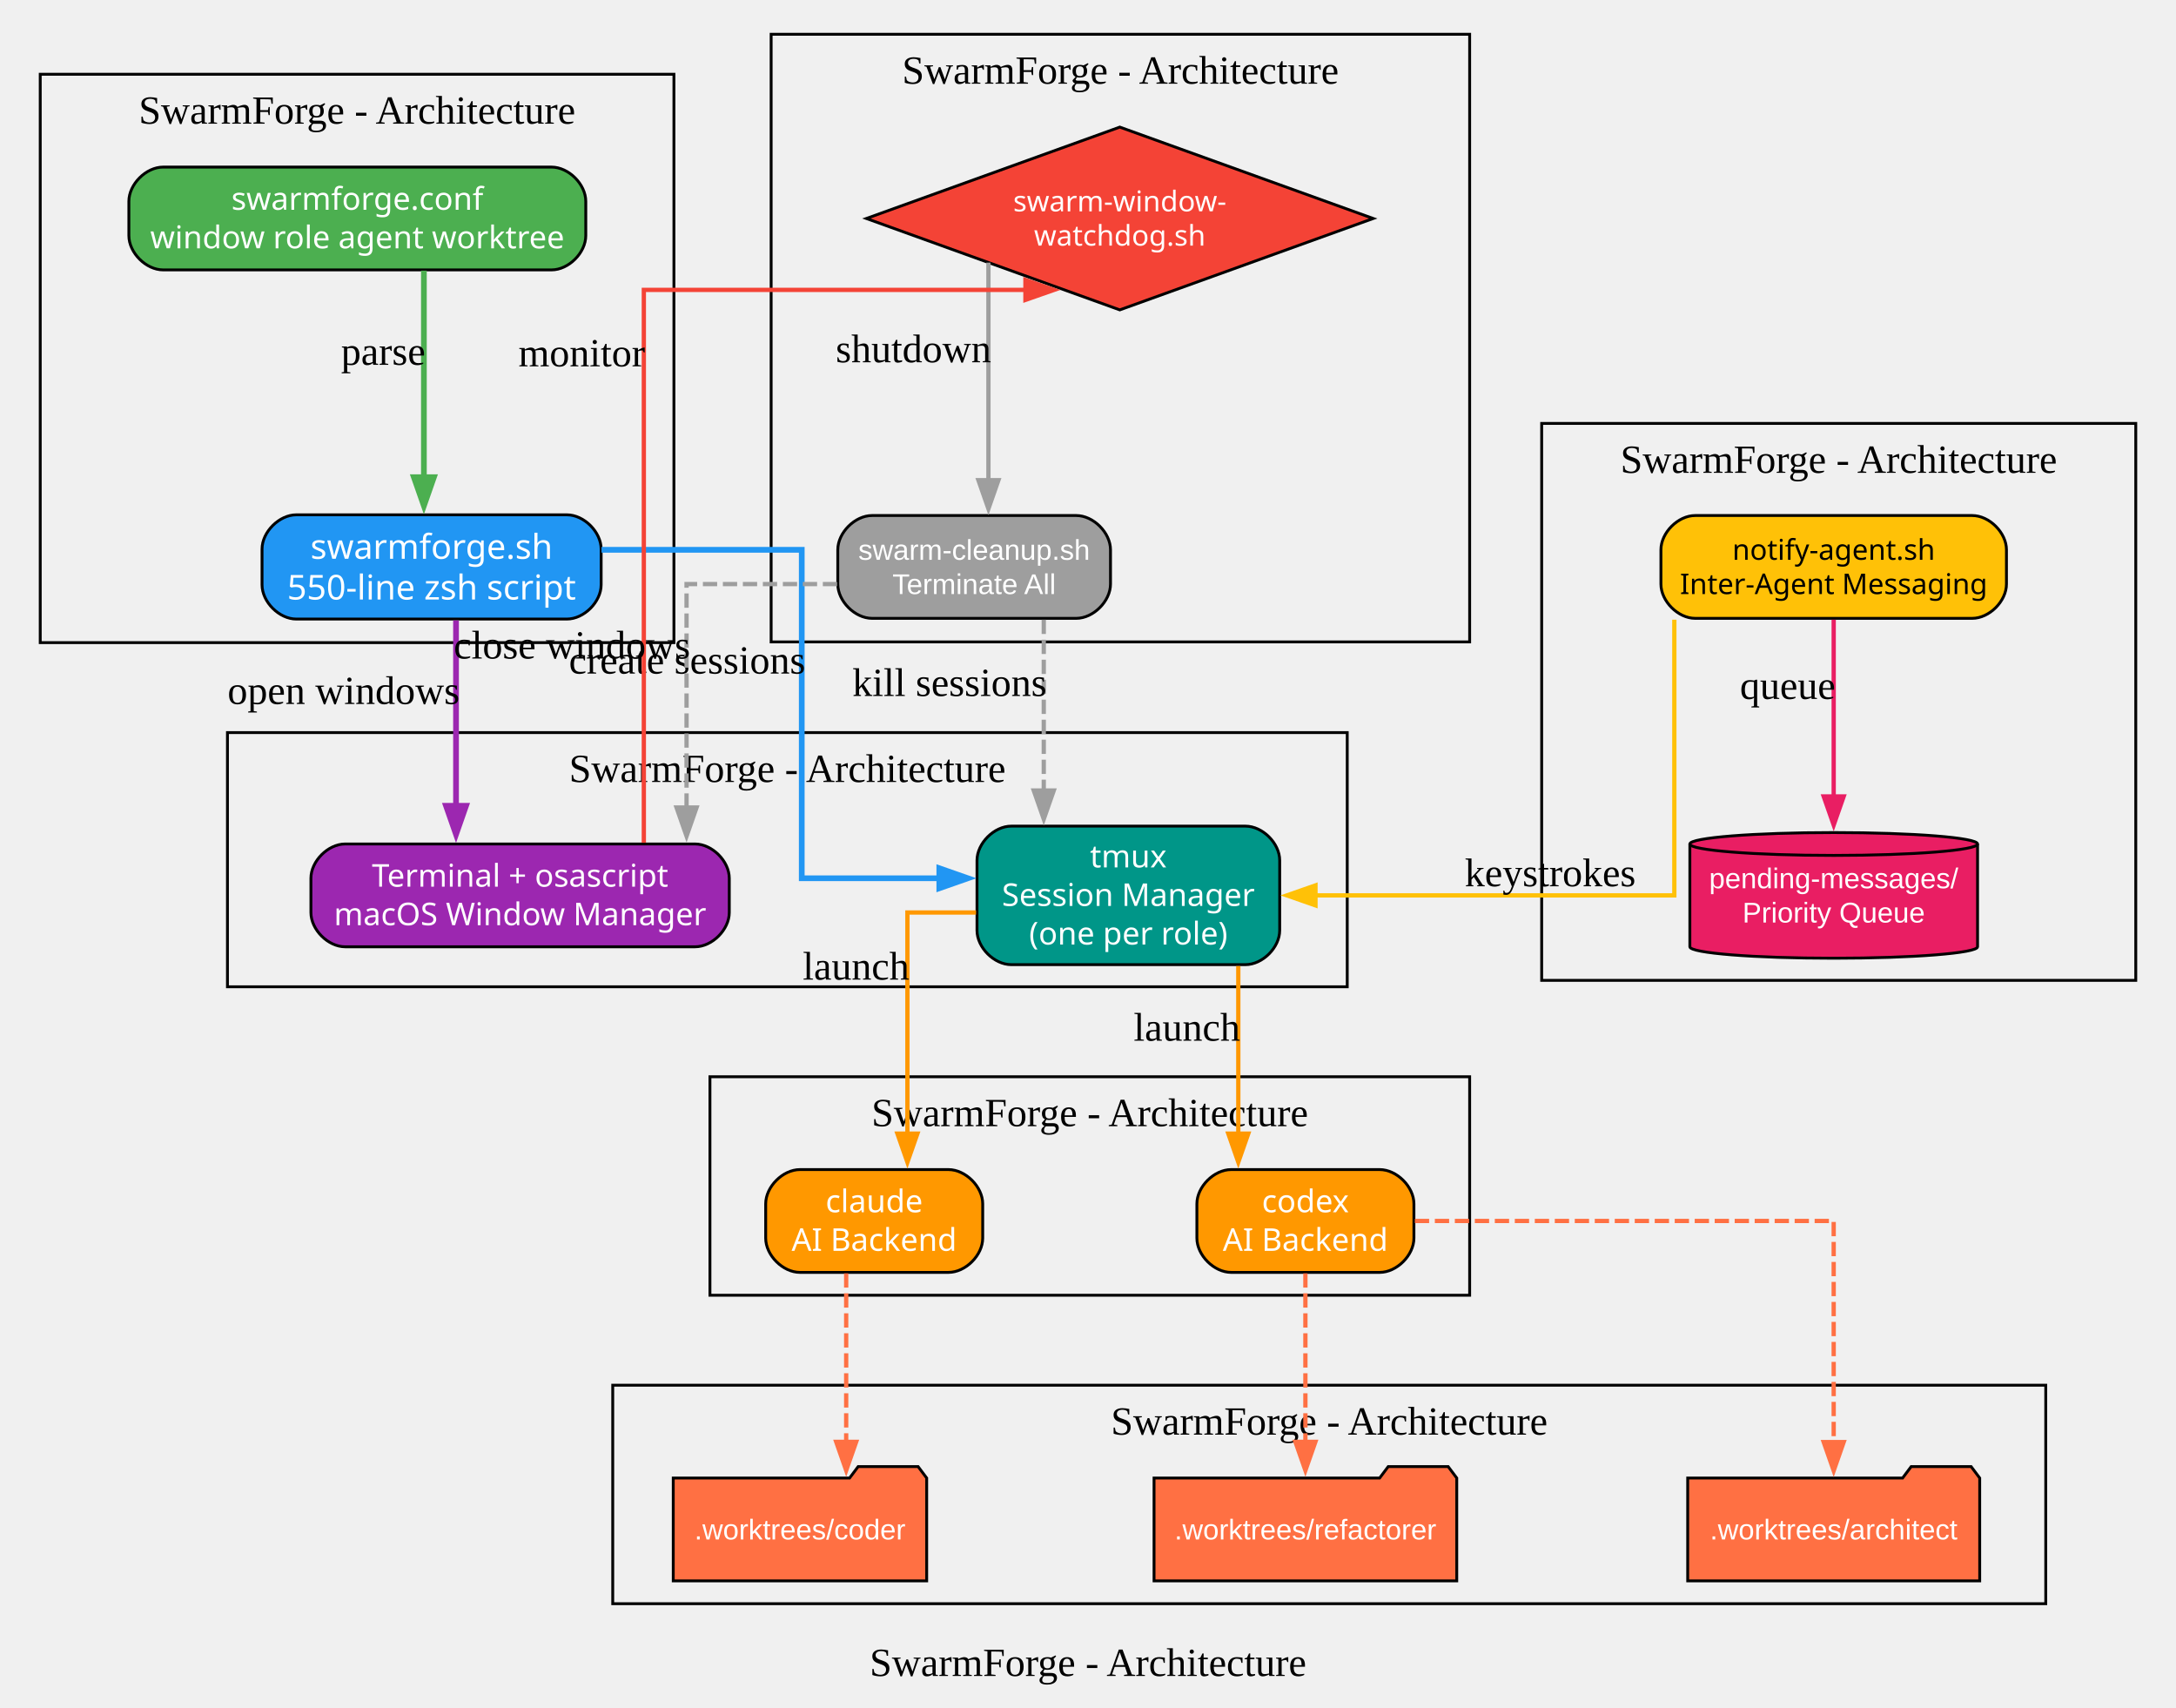
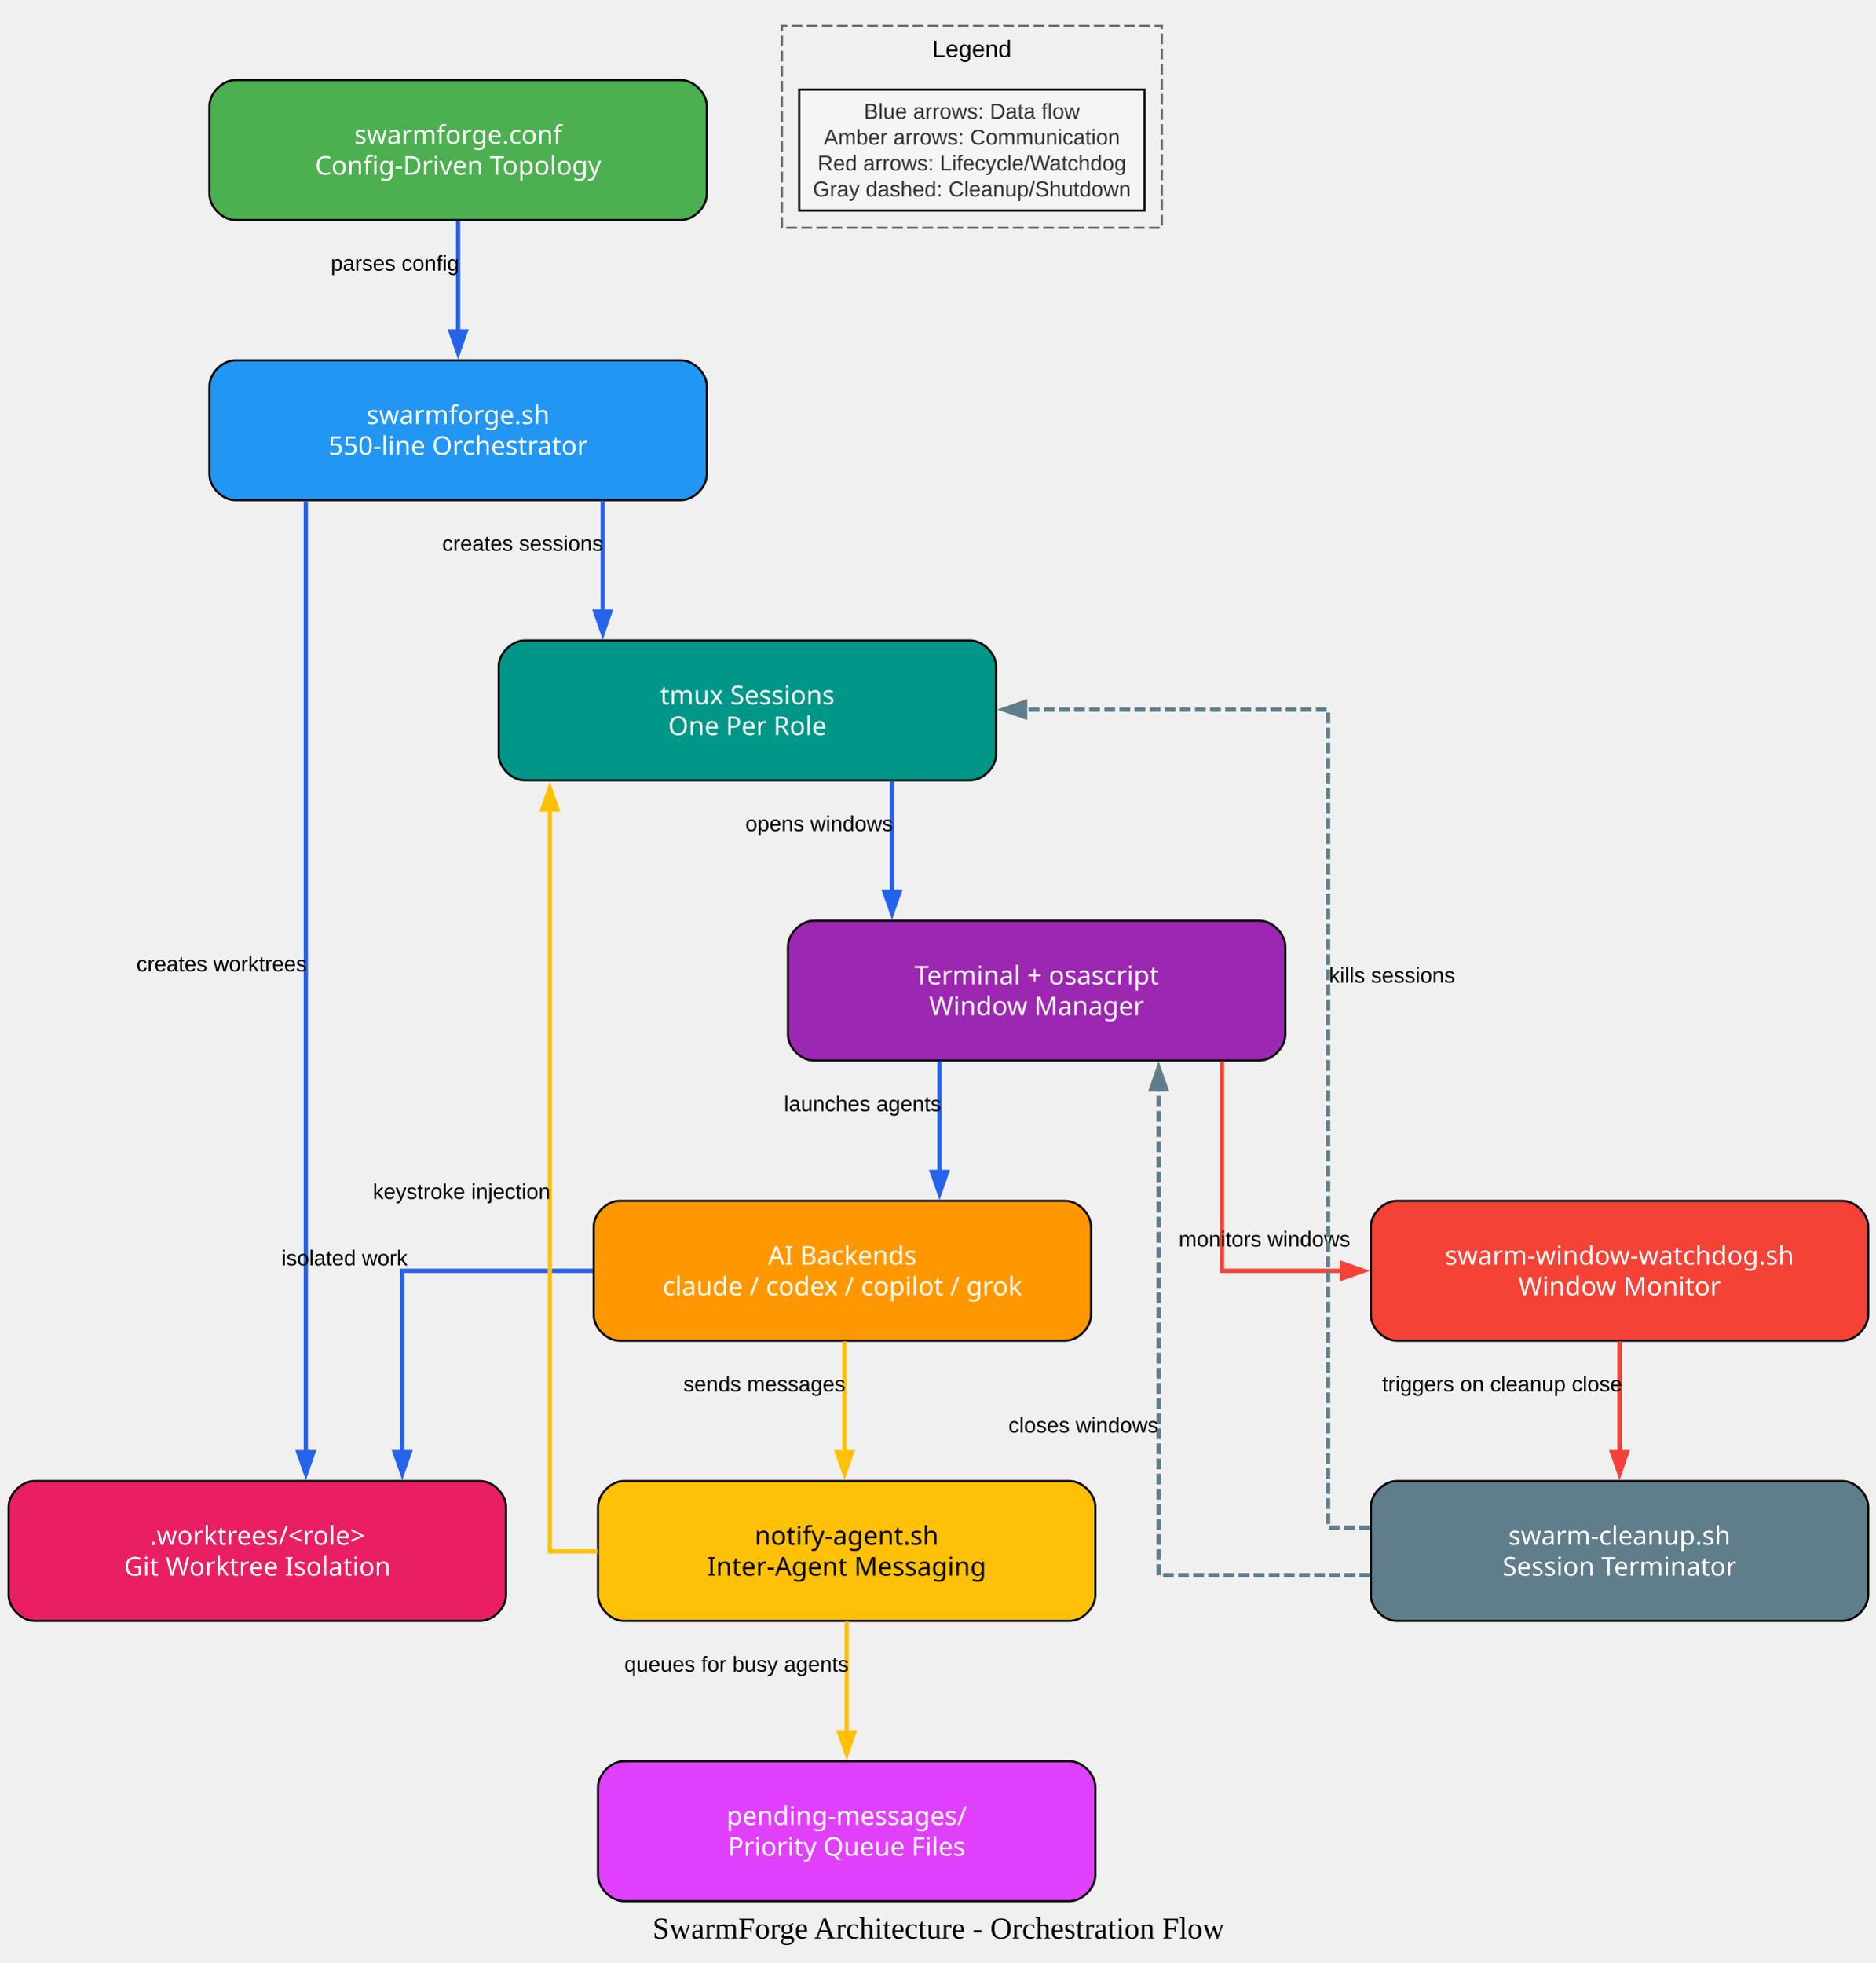
- <svg xmlns="http://www.w3.org/2000/svg" width="762pt" height="598pt" viewBox="0.00 0.00 762.00 598.00">
-   <g id="graph0" class="graph" transform="scale(1 1) rotate(0) translate(4 594)">
-     <text xml:space="preserve" text-anchor="middle" x="377" y="-7.2" font-family="Times New Roman,serif" font-size="14.00">SwarmForge - Architecture</text>
+ <svg xmlns="http://www.w3.org/2000/svg" width="869pt" height="909pt" viewBox="0.00 0.00 869.00 909.00">
+   <g id="graph0" class="graph" transform="scale(1 1) rotate(0) translate(4 905.2)">
+     <text xml:space="preserve" text-anchor="middle" x="430.7" y="-7.2" font-family="Times New Roman,serif" font-size="14.00">SwarmForge Architecture - Orchestration Flow</text>
    <g id="clust1" class="cluster">
-       <polygon fill="none" stroke="black" points="10.09,-369 10.09,-568 232,-568 232,-369 10.09,-369" />
-       <text xml:space="preserve" text-anchor="middle" x="121.04" y="-550.7" font-family="Times New Roman,serif" font-size="14.00">SwarmForge - Architecture</text>
-     </g>
-     <g id="clust2" class="cluster">
-       <polygon fill="none" stroke="black" points="75.65,-248.5 75.65,-337.5 467.78,-337.5 467.78,-248.5 75.65,-248.5" />
-       <text xml:space="preserve" text-anchor="middle" x="271.72" y="-320.2" font-family="Times New Roman,serif" font-size="14.00">SwarmForge - Architecture</text>
-     </g>
-     <g id="clust3" class="cluster">
-       <polygon fill="none" stroke="black" points="244.61,-140.5 244.61,-217 510.65,-217 510.65,-140.5 244.61,-140.5" />
-       <text xml:space="preserve" text-anchor="middle" x="377.63" y="-199.7" font-family="Times New Roman,serif" font-size="14.00">SwarmForge - Architecture</text>
-     </g>
-     <g id="clust4" class="cluster">
-       <polygon fill="none" stroke="black" points="210.57,-32.5 210.57,-109 712.39,-109 712.39,-32.5 210.57,-32.5" />
-       <text xml:space="preserve" text-anchor="middle" x="461.48" y="-91.7" font-family="Times New Roman,serif" font-size="14.00">SwarmForge - Architecture</text>
-     </g>
-     <g id="clust5" class="cluster">
-       <polygon fill="none" stroke="black" points="535.87,-250.75 535.87,-445.75 743.91,-445.75 743.91,-250.75 535.87,-250.75" />
-       <text xml:space="preserve" text-anchor="middle" x="639.89" y="-428.45" font-family="Times New Roman,serif" font-size="14.00">SwarmForge - Architecture</text>
-     </g>
-     <g id="clust6" class="cluster">
-       <polygon fill="none" stroke="black" points="266.04,-369.25 266.04,-582 510.65,-582 510.65,-369.25 266.04,-369.25" />
-       <text xml:space="preserve" text-anchor="middle" x="388.35" y="-564.7" font-family="Times New Roman,serif" font-size="14.00">SwarmForge - Architecture</text>
+       <polygon fill="none" stroke="#666666" stroke-dasharray="5,2" points="358.2,-799.7 358.2,-893.2 534.2,-893.2 534.2,-799.7 358.2,-799.7" />
+       <text xml:space="preserve" text-anchor="middle" x="446.2" y="-878.75" font-family="Arial" font-size="11.00">Legend</text>
    </g>
    <g id="node1" class="node">
-       <path fill="#4caf50" stroke="black" d="M189.13,-535.5C189.13,-535.5 53.13,-535.5 53.13,-535.5 47.13,-535.5 41.13,-529.5 41.13,-523.5 41.13,-523.5 41.13,-511.5 41.13,-511.5 41.13,-505.5 47.13,-499.5 53.13,-499.5 53.13,-499.5 189.13,-499.5 189.13,-499.5 195.13,-499.5 201.13,-505.5 201.13,-511.5 201.13,-511.5 201.13,-523.5 201.13,-523.5 201.13,-529.5 195.13,-535.5 189.13,-535.5" />
-       <text xml:space="preserve" text-anchor="middle" x="121.13" y="-520.55" font-family="Arial Bold" font-size="11.00" fill="white">swarmforge.conf</text>
-       <text xml:space="preserve" text-anchor="middle" x="121.13" y="-507.05" font-family="Arial Bold" font-size="11.00" fill="white">window role agent worktree</text>
+       <path fill="#4caf50" stroke="black" d="M311.4,-868.1C311.4,-868.1 105,-868.1 105,-868.1 99,-868.1 93,-862.1 93,-856.1 93,-856.1 93,-815.3 93,-815.3 93,-809.3 99,-803.3 105,-803.3 105,-803.3 311.4,-803.3 311.4,-803.3 317.4,-803.3 323.4,-809.3 323.4,-815.3 323.4,-815.3 323.4,-856.1 323.4,-856.1 323.4,-862.1 317.4,-868.1 311.4,-868.1" />
+       <text xml:space="preserve" text-anchor="middle" x="208.2" y="-838.55" font-family="Arial Bold" font-size="12.00" fill="white">swarmforge.conf</text>
+       <text xml:space="preserve" text-anchor="middle" x="208.2" y="-824.3" font-family="Arial Bold" font-size="12.00" fill="white">Config-Driven Topology</text>
+     </g>
+     <g id="node2" class="node">
+       <path fill="#2196f3" stroke="black" d="M311.4,-738.3C311.4,-738.3 105,-738.3 105,-738.3 99,-738.3 93,-732.3 93,-726.3 93,-726.3 93,-685.5 93,-685.5 93,-679.5 99,-673.5 105,-673.5 105,-673.5 311.4,-673.5 311.4,-673.5 317.4,-673.5 323.4,-679.5 323.4,-685.5 323.4,-685.5 323.4,-726.3 323.4,-726.3 323.4,-732.3 317.4,-738.3 311.4,-738.3" />
+       <text xml:space="preserve" text-anchor="middle" x="208.2" y="-708.75" font-family="Arial Bold" font-size="12.00" fill="white">swarmforge.sh</text>
+       <text xml:space="preserve" text-anchor="middle" x="208.2" y="-694.5" font-family="Arial Bold" font-size="12.00" fill="white">550-line Orchestrator</text>
+     </g>
+     <g id="edge1" class="edge">
+       <path fill="none" stroke="#2563eb" stroke-width="2" d="M208.2,-802.95C208.2,-802.95 208.2,-751.67 208.2,-751.67" />
+       <polygon fill="#2563eb" stroke="#2563eb" stroke-width="2" points="211.7,-751.67 208.2,-741.67 204.7,-751.67 211.7,-751.67" />
+       <text xml:space="preserve" text-anchor="middle" x="178.95" y="-779.81" font-family="Arial" font-size="10.00">parses config</text>
+     </g>
+     <g id="node3" class="node">
+       <path fill="#009688" stroke="black" d="M445.4,-608.5C445.4,-608.5 239,-608.5 239,-608.5 233,-608.5 227,-602.5 227,-596.5 227,-596.5 227,-555.7 227,-555.7 227,-549.7 233,-543.7 239,-543.7 239,-543.7 445.4,-543.7 445.4,-543.7 451.4,-543.7 457.4,-549.7 457.4,-555.7 457.4,-555.7 457.4,-596.5 457.4,-596.5 457.4,-602.5 451.4,-608.5 445.4,-608.5" />
+       <text xml:space="preserve" text-anchor="middle" x="342.2" y="-578.95" font-family="Arial Bold" font-size="12.00" fill="white">tmux Sessions</text>
+       <text xml:space="preserve" text-anchor="middle" x="342.2" y="-564.7" font-family="Arial Bold" font-size="12.00" fill="white">One Per Role</text>
+     </g>
+     <g id="edge2" class="edge">
+       <path fill="none" stroke="#2563eb" stroke-width="2" d="M275.2,-673.15C275.2,-673.15 275.2,-621.87 275.2,-621.87" />
+       <polygon fill="#2563eb" stroke="#2563eb" stroke-width="2" points="278.7,-621.87 275.2,-611.87 271.7,-621.87 278.7,-621.87" />
+       <text xml:space="preserve" text-anchor="middle" x="238.07" y="-650.01" font-family="Arial" font-size="10.00">creates sessions</text>
+     </g>
+     <g id="node6" class="node">
+       <path fill="#e91e63" stroke="black" d="M218.4,-219.1C218.4,-219.1 12,-219.1 12,-219.1 6,-219.1 0,-213.1 0,-207.1 0,-207.1 0,-166.3 0,-166.3 0,-160.3 6,-154.3 12,-154.3 12,-154.3 218.4,-154.3 218.4,-154.3 224.4,-154.3 230.4,-160.3 230.4,-166.3 230.4,-166.3 230.4,-207.1 230.4,-207.1 230.4,-213.1 224.4,-219.1 218.4,-219.1" />
+       <text xml:space="preserve" text-anchor="middle" x="115.2" y="-189.55" font-family="Arial Bold" font-size="12.00" fill="white">.worktrees/&lt;role&gt;</text>
+       <text xml:space="preserve" text-anchor="middle" x="115.2" y="-175.3" font-family="Arial Bold" font-size="12.00" fill="white">Git Worktree Isolation</text>
+     </g>
+     <g id="edge3" class="edge">
+       <path fill="none" stroke="#2563eb" stroke-width="2" d="M137.67,-673.03C137.67,-673.03 137.67,-232.46 137.67,-232.46" />
+       <polygon fill="#2563eb" stroke="#2563eb" stroke-width="2" points="141.17,-232.46 137.67,-222.46 134.17,-232.46 141.17,-232.46" />
+       <text xml:space="preserve" text-anchor="middle" x="98.67" y="-455.24" font-family="Arial" font-size="10.00">creates worktrees</text>
+     </g>
+     <g id="node4" class="node">
+       <path fill="#9c27b0" stroke="black" d="M579.4,-478.7C579.4,-478.7 373,-478.7 373,-478.7 367,-478.7 361,-472.7 361,-466.7 361,-466.7 361,-425.9 361,-425.9 361,-419.9 367,-413.9 373,-413.9 373,-413.9 579.4,-413.9 579.4,-413.9 585.4,-413.9 591.4,-419.9 591.4,-425.9 591.4,-425.9 591.4,-466.7 591.4,-466.7 591.4,-472.7 585.4,-478.7 579.4,-478.7" />
+       <text xml:space="preserve" text-anchor="middle" x="476.2" y="-449.15" font-family="Arial Bold" font-size="12.00" fill="white">Terminal + osascript</text>
+       <text xml:space="preserve" text-anchor="middle" x="476.2" y="-434.9" font-family="Arial Bold" font-size="12.00" fill="white">Window Manager</text>
+     </g>
+     <g id="edge4" class="edge">
+       <path fill="none" stroke="#2563eb" stroke-width="2" d="M409.2,-543.35C409.2,-543.35 409.2,-492.07 409.2,-492.07" />
+       <polygon fill="#2563eb" stroke="#2563eb" stroke-width="2" points="412.7,-492.07 409.2,-482.07 405.7,-492.07 412.7,-492.07" />
+       <text xml:space="preserve" text-anchor="middle" x="375.45" y="-520.21" font-family="Arial" font-size="10.00">opens windows</text>
+     </g>
+     <g id="node5" class="node">
+       <path fill="#ff9800" stroke="black" d="M489.4,-348.9C489.4,-348.9 283,-348.9 283,-348.9 277,-348.9 271,-342.9 271,-336.9 271,-336.9 271,-296.1 271,-296.1 271,-290.1 277,-284.1 283,-284.1 283,-284.1 489.4,-284.1 489.4,-284.1 495.4,-284.1 501.4,-290.1 501.4,-296.1 501.4,-296.1 501.4,-336.9 501.4,-336.9 501.4,-342.9 495.4,-348.9 489.4,-348.9" />
+       <text xml:space="preserve" text-anchor="middle" x="386.2" y="-319.35" font-family="Arial Bold" font-size="12.00" fill="white">AI Backends</text>
+       <text xml:space="preserve" text-anchor="middle" x="386.2" y="-305.1" font-family="Arial Bold" font-size="12.00" fill="white">claude / codex / copilot / grok</text>
+     </g>
+     <g id="edge5" class="edge">
+       <path fill="none" stroke="#2563eb" stroke-width="2" d="M431.2,-413.55C431.2,-413.55 431.2,-362.27 431.2,-362.27" />
+       <polygon fill="#2563eb" stroke="#2563eb" stroke-width="2" points="434.7,-362.27 431.2,-352.27 427.7,-362.27 434.7,-362.27" />
+       <text xml:space="preserve" text-anchor="middle" x="395.57" y="-390.41" font-family="Arial" font-size="10.00">launches agents</text>
+     </g>
+     <g id="node9" class="node">
+       <path fill="#f44336" stroke="black" d="M849.4,-348.9C849.4,-348.9 643,-348.9 643,-348.9 637,-348.9 631,-342.9 631,-336.9 631,-336.9 631,-296.1 631,-296.1 631,-290.1 637,-284.1 643,-284.1 643,-284.1 849.4,-284.1 849.4,-284.1 855.4,-284.1 861.4,-290.1 861.4,-296.1 861.4,-296.1 861.4,-336.9 861.4,-336.9 861.4,-342.9 855.4,-348.9 849.4,-348.9" />
+       <text xml:space="preserve" text-anchor="middle" x="746.2" y="-319.35" font-family="Arial Bold" font-size="12.00" fill="white">swarm-window-watchdog.sh</text>
+       <text xml:space="preserve" text-anchor="middle" x="746.2" y="-305.1" font-family="Arial Bold" font-size="12.00" fill="white">Window Monitor</text>
+     </g>
+     <g id="edge10" class="edge">
+       <path fill="none" stroke="#f44336" stroke-width="2" d="M562.07,-413.55C562.07,-375.09 562.07,-316.5 562.07,-316.5 562.07,-316.5 617.6,-316.5 617.6,-316.5" />
+       <polygon fill="#f44336" stroke="#f44336" stroke-width="2" points="617.6,-320 627.6,-316.5 617.6,-313 617.6,-320" />
+       <text xml:space="preserve" text-anchor="middle" x="581.75" y="-327.75" font-family="Arial" font-size="10.00">monitors windows</text>
+     </g>
+     <g id="edge6" class="edge">
+       <path fill="none" stroke="#2563eb" stroke-width="2" d="M270.57,-316.5C224.55,-316.5 182.33,-316.5 182.33,-316.5 182.33,-316.5 182.33,-232.48 182.33,-232.48" />
+       <polygon fill="#2563eb" stroke="#2563eb" stroke-width="2" points="185.83,-232.48 182.33,-222.48 178.83,-232.48 185.83,-232.48" />
+       <text xml:space="preserve" text-anchor="middle" x="155.57" y="-319" font-family="Arial" font-size="10.00">isolated work</text>
    </g>
    <g id="node7" class="node">
-       <path fill="#2196f3" stroke="black" d="M194.51,-413.75C194.51,-413.75 99.76,-413.75 99.76,-413.75 93.76,-413.75 87.76,-407.75 87.76,-401.75 87.76,-401.75 87.76,-389.25 87.76,-389.25 87.76,-383.25 93.76,-377.25 99.76,-377.25 99.76,-377.25 194.51,-377.25 194.51,-377.25 200.51,-377.25 206.51,-383.25 206.51,-389.25 206.51,-389.25 206.51,-401.75 206.51,-401.75 206.51,-407.75 200.51,-413.75 194.51,-413.75" />
-       <text xml:space="preserve" text-anchor="middle" x="147.13" y="-398.35" font-family="Arial Bold" font-size="12.00" fill="white">swarmforge.sh</text>
-       <text xml:space="preserve" text-anchor="middle" x="147.13" y="-384.1" font-family="Arial Bold" font-size="12.00" fill="white">550-line zsh script</text>
+       <path fill="#ffc107" stroke="black" d="M491.4,-219.1C491.4,-219.1 285,-219.1 285,-219.1 279,-219.1 273,-213.1 273,-207.1 273,-207.1 273,-166.3 273,-166.3 273,-160.3 279,-154.3 285,-154.3 285,-154.3 491.4,-154.3 491.4,-154.3 497.4,-154.3 503.4,-160.3 503.4,-166.3 503.4,-166.3 503.4,-207.1 503.4,-207.1 503.4,-213.1 497.4,-219.1 491.4,-219.1" />
+       <text xml:space="preserve" text-anchor="middle" x="388.2" y="-189.55" font-family="Arial Bold" font-size="12.00">notify-agent.sh</text>
+       <text xml:space="preserve" text-anchor="middle" x="388.2" y="-175.3" font-family="Arial Bold" font-size="12.00">Inter-Agent Messaging</text>
    </g>
-     <g id="edge1" class="edge">
-       <path fill="none" stroke="#4caf50" stroke-width="2" d="M144.44,-499.24C144.44,-499.24 144.44,-426.92 144.44,-426.92" />
-       <polygon fill="#4caf50" stroke="#4caf50" stroke-width="2" points="147.94,-426.92 144.44,-416.92 140.94,-426.92 147.94,-426.92" />
-       <text xml:space="preserve" text-anchor="middle" x="130.19" y="-466.28" font-family="Times New Roman,serif" font-size="14.00">parse</text>
+     <g id="edge7" class="edge">
+       <path fill="none" stroke="#ffc107" stroke-width="2" d="M387.2,-283.75C387.2,-283.75 387.2,-232.47 387.2,-232.47" />
+       <polygon fill="#ffc107" stroke="#ffc107" stroke-width="2" points="390.7,-232.47 387.2,-222.47 383.7,-232.47 390.7,-232.47" />
+       <text xml:space="preserve" text-anchor="middle" x="350.08" y="-260.61" font-family="Arial" font-size="10.00">sends messages</text>
    </g>
-     <g id="node2" class="node">
-       <path fill="#009688" stroke="black" d="M432.13,-304.75C432.13,-304.75 350.13,-304.75 350.13,-304.75 344.13,-304.75 338.13,-298.75 338.13,-292.75 338.13,-292.75 338.13,-268.25 338.13,-268.25 338.13,-262.25 344.13,-256.25 350.13,-256.25 350.13,-256.25 432.13,-256.25 432.13,-256.25 438.13,-256.25 444.13,-262.25 444.13,-268.25 444.13,-268.25 444.13,-292.75 444.13,-292.75 444.13,-298.75 438.13,-304.75 432.13,-304.75" />
-       <text xml:space="preserve" text-anchor="middle" x="391.13" y="-290.3" font-family="Arial Bold" font-size="11.00" fill="white">tmux</text>
-       <text xml:space="preserve" text-anchor="middle" x="391.13" y="-276.8" font-family="Arial Bold" font-size="11.00" fill="white">Session Manager</text>
-       <text xml:space="preserve" text-anchor="middle" x="391.13" y="-263.3" font-family="Arial Bold" font-size="11.00" fill="white">(one per role)</text>
+     <g id="edge8" class="edge">
+       <path fill="none" stroke="#ffc107" stroke-width="2" d="M272.79,-186.5C259.56,-186.5 250.7,-186.5 250.7,-186.5 250.7,-186.5 250.7,-530.19 250.7,-530.19" />
+       <polygon fill="#ffc107" stroke="#ffc107" stroke-width="2" points="247.2,-530.19 250.7,-540.19 254.2,-530.19 247.2,-530.19" />
+       <text xml:space="preserve" text-anchor="middle" x="209.82" y="-349.8" font-family="Arial" font-size="10.00">keystroke injection</text>
    </g>
-     <g id="node3" class="node">
-       <path fill="#ff9800" stroke="black" d="M328.13,-184.5C328.13,-184.5 276.13,-184.5 276.13,-184.5 270.13,-184.5 264.13,-178.5 264.13,-172.5 264.13,-172.5 264.13,-160.5 264.13,-160.5 264.13,-154.5 270.13,-148.5 276.13,-148.5 276.13,-148.5 328.13,-148.5 328.13,-148.5 334.13,-148.5 340.13,-154.5 340.13,-160.5 340.13,-160.5 340.13,-172.5 340.13,-172.5 340.13,-178.5 334.13,-184.5 328.13,-184.5" />
-       <text xml:space="preserve" text-anchor="middle" x="302.13" y="-169.55" font-family="Arial Bold" font-size="11.00" fill="white">claude</text>
-       <text xml:space="preserve" text-anchor="middle" x="302.13" y="-156.05" font-family="Arial Bold" font-size="11.00" fill="white">AI Backend</text>
-     </g>
-     <g id="edge4" class="edge">
-       <path fill="none" stroke="#ff9800" stroke-width="1.5" d="M337.81,-274.5C324.41,-274.5 313.76,-274.5 313.76,-274.5 313.76,-274.5 313.76,-197.09 313.76,-197.09" />
-       <polygon fill="#ff9800" stroke="#ff9800" stroke-width="1.5" points="317.26,-197.09 313.76,-187.09 310.26,-197.09 317.26,-197.09" />
-       <text xml:space="preserve" text-anchor="middle" x="295.76" y="-251.02" font-family="Times New Roman,serif" font-size="14.00">launch</text>
-     </g>
-     <g id="node9" class="node">
-       <path fill="#ff9800" stroke="black" d="M479.13,-184.5C479.13,-184.5 427.13,-184.5 427.13,-184.5 421.13,-184.5 415.13,-178.5 415.13,-172.5 415.13,-172.5 415.13,-160.5 415.13,-160.5 415.13,-154.5 421.13,-148.5 427.13,-148.5 427.13,-148.5 479.13,-148.5 479.13,-148.5 485.13,-148.5 491.13,-154.5 491.13,-160.5 491.13,-160.5 491.13,-172.5 491.13,-172.5 491.13,-178.5 485.13,-184.5 479.13,-184.5" />
-       <text xml:space="preserve" text-anchor="middle" x="453.13" y="-169.55" font-family="Arial Bold" font-size="11.00" fill="white">codex</text>
-       <text xml:space="preserve" text-anchor="middle" x="453.13" y="-156.05" font-family="Arial Bold" font-size="11.00" fill="white">AI Backend</text>
-     </g>
-     <g id="edge5" class="edge">
-       <path fill="none" stroke="#ff9800" stroke-width="1.5" d="M429.63,-255.76C429.63,-255.76 429.63,-197.1 429.63,-197.1" />
-       <polygon fill="#ff9800" stroke="#ff9800" stroke-width="1.5" points="433.13,-197.1 429.63,-187.1 426.13,-197.1 433.13,-197.1" />
-       <text xml:space="preserve" text-anchor="middle" x="411.63" y="-229.63" font-family="Times New Roman,serif" font-size="14.00">launch</text>
-     </g>
-     <g id="node4" class="node">
-       <polygon fill="#ff7043" stroke="black" points="320.51,-76.5 317.51,-80.5 296.51,-80.5 293.51,-76.5 231.76,-76.5 231.76,-40.5 320.51,-40.5 320.51,-76.5" />
-       <text xml:space="preserve" text-anchor="middle" x="276.13" y="-55" font-family="Arial" font-size="10.00" fill="white">.worktrees/coder</text>
-     </g>
-     <g id="edge6" class="edge">
-       <path fill="none" stroke="#ff7043" stroke-width="1.5" stroke-dasharray="5,2" d="M292.32,-148.18C292.32,-148.18 292.32,-89.18 292.32,-89.18" />
-       <polygon fill="#ff7043" stroke="#ff7043" stroke-width="1.5" points="295.82,-89.18 292.32,-79.18 288.82,-89.18 295.82,-89.18" />
-     </g>
-     <g id="node5" class="node">
-       <path fill="#ffc107" stroke="black" d="M686.63,-413.5C686.63,-413.5 589.63,-413.5 589.63,-413.5 583.63,-413.5 577.63,-407.5 577.63,-401.5 577.63,-401.5 577.63,-389.5 577.63,-389.5 577.63,-383.5 583.63,-377.5 589.63,-377.5 589.63,-377.5 686.63,-377.5 686.63,-377.5 692.63,-377.5 698.63,-383.5 698.63,-389.5 698.63,-389.5 698.63,-401.5 698.63,-401.5 698.63,-407.5 692.63,-413.5 686.63,-413.5" />
-       <text xml:space="preserve" text-anchor="middle" x="638.13" y="-398" font-family="Arial Bold" font-size="10.00">notify-agent.sh</text>
-       <text xml:space="preserve" text-anchor="middle" x="638.13" y="-386" font-family="Arial Bold" font-size="10.00">Inter-Agent Messaging</text>
+     <g id="node8" class="node">
+       <path fill="#e040fb" stroke="black" d="M491.4,-89.3C491.4,-89.3 285,-89.3 285,-89.3 279,-89.3 273,-83.3 273,-77.3 273,-77.3 273,-36.5 273,-36.5 273,-30.5 279,-24.5 285,-24.5 285,-24.5 491.4,-24.5 491.4,-24.5 497.4,-24.5 503.4,-30.5 503.4,-36.5 503.4,-36.5 503.4,-77.3 503.4,-77.3 503.4,-83.3 497.4,-89.3 491.4,-89.3" />
+       <text xml:space="preserve" text-anchor="middle" x="388.2" y="-59.75" font-family="Arial Bold" font-size="12.00" fill="white">pending-messages/</text>
+       <text xml:space="preserve" text-anchor="middle" x="388.2" y="-45.5" font-family="Arial Bold" font-size="12.00" fill="white">Priority Queue Files</text>
    </g>
    <g id="edge9" class="edge">
-       <path fill="none" stroke="#ffc107" stroke-width="1.5" d="M582.32,-377.02C582.32,-344.52 582.32,-280.5 582.32,-280.5 582.32,-280.5 456.66,-280.5 456.66,-280.5" />
-       <polygon fill="#ffc107" stroke="#ffc107" stroke-width="1.5" points="456.66,-277 446.66,-280.5 456.66,-284 456.66,-277" />
-       <text xml:space="preserve" text-anchor="middle" x="538.87" y="-283.7" font-family="Times New Roman,serif" font-size="14.00">keystrokes</text>
+       <path fill="none" stroke="#ffc107" stroke-width="2" d="M388.2,-153.95C388.2,-153.95 388.2,-102.67 388.2,-102.67" />
+       <polygon fill="#ffc107" stroke="#ffc107" stroke-width="2" points="391.7,-102.67 388.2,-92.67 384.7,-102.67 391.7,-102.67" />
+       <text xml:space="preserve" text-anchor="middle" x="337.2" y="-130.81" font-family="Arial" font-size="10.00">queues for busy agents</text>
+     </g>
+     <g id="node10" class="node">
+       <path fill="#607d8b" stroke="black" d="M849.4,-219.1C849.4,-219.1 643,-219.1 643,-219.1 637,-219.1 631,-213.1 631,-207.1 631,-207.1 631,-166.3 631,-166.3 631,-160.3 637,-154.3 643,-154.3 643,-154.3 849.4,-154.3 849.4,-154.3 855.4,-154.3 861.4,-160.3 861.4,-166.3 861.4,-166.3 861.4,-207.1 861.4,-207.1 861.4,-213.1 855.4,-219.1 849.4,-219.1" />
+       <text xml:space="preserve" text-anchor="middle" x="746.2" y="-189.55" font-family="Arial Bold" font-size="12.00" fill="white">swarm-cleanup.sh</text>
+       <text xml:space="preserve" text-anchor="middle" x="746.2" y="-175.3" font-family="Arial Bold" font-size="12.00" fill="white">Session Terminator</text>
+     </g>
+     <g id="edge11" class="edge">
+       <path fill="none" stroke="#f44336" stroke-width="2" d="M746.2,-283.75C746.2,-283.75 746.2,-232.47 746.2,-232.47" />
+       <polygon fill="#f44336" stroke="#f44336" stroke-width="2" points="749.7,-232.47 746.2,-222.47 742.7,-232.47 749.7,-232.47" />
+       <text xml:space="preserve" text-anchor="middle" x="691.83" y="-260.61" font-family="Arial" font-size="10.00">triggers on cleanup close</text>
+     </g>
+     <g id="edge12" class="edge">
+       <path fill="none" stroke="#607d8b" stroke-width="2" stroke-dasharray="5,2" d="M630.54,-197.5C618.87,-197.5 611.2,-197.5 611.2,-197.5 611.2,-197.5 611.2,-576.5 611.2,-576.5 611.2,-576.5 470.87,-576.5 470.87,-576.5" />
+       <polygon fill="#607d8b" stroke="#607d8b" stroke-width="2" points="470.87,-573 460.87,-576.5 470.87,-580 470.87,-573" />
+       <text xml:space="preserve" text-anchor="middle" x="640.83" y="-449.99" font-family="Arial" font-size="10.00">kills sessions</text>
+     </g>
+     <g id="edge13" class="edge">
+       <path fill="none" stroke="#607d8b" stroke-width="2" stroke-dasharray="5,2" d="M630.72,-175.5C580.42,-175.5 532.73,-175.5 532.73,-175.5 532.73,-175.5 532.73,-400.61 532.73,-400.61" />
+       <polygon fill="#607d8b" stroke="#607d8b" stroke-width="2" points="529.23,-400.61 532.73,-410.61 536.23,-400.61 529.23,-400.61" />
+       <text xml:space="preserve" text-anchor="middle" x="497.86" y="-241.56" font-family="Arial" font-size="10.00">closes windows</text>
    </g>
    <g id="node11" class="node">
-       <path fill="#e91e63" stroke="black" d="M688.51,-298.5C688.51,-300.71 665.93,-302.5 638.13,-302.5 610.33,-302.5 587.76,-300.71 587.76,-298.5 587.76,-298.5 587.76,-262.5 587.76,-262.5 587.76,-260.29 610.33,-258.5 638.13,-258.5 665.93,-258.5 688.51,-260.29 688.51,-262.5 688.51,-262.5 688.51,-298.5 688.51,-298.5" />
-       <path fill="none" stroke="black" d="M688.51,-298.5C688.51,-296.29 665.93,-294.5 638.13,-294.5 610.33,-294.5 587.76,-296.29 587.76,-298.5" />
-       <text xml:space="preserve" text-anchor="middle" x="638.13" y="-283" font-family="Arial" font-size="10.00" fill="white">pending-messages/</text>
-       <text xml:space="preserve" text-anchor="middle" x="638.13" y="-271" font-family="Arial" font-size="10.00" fill="white">Priority Queue</text>
-     </g>
-     <g id="edge10" class="edge">
-       <path fill="none" stroke="#e91e63" stroke-width="1.5" d="M638.13,-377.02C638.13,-377.02 638.13,-315.15 638.13,-315.15" />
-       <polygon fill="#e91e63" stroke="#e91e63" stroke-width="1.5" points="641.63,-315.15 638.13,-305.15 634.63,-315.15 641.63,-315.15" />
-       <text xml:space="preserve" text-anchor="middle" x="622.01" y="-349.28" font-family="Times New Roman,serif" font-size="14.00">queue</text>
-     </g>
-     <g id="node6" class="node">
-       <polygon fill="#f44336" stroke="black" points="388.13,-549.5 299.38,-517.5 388.13,-485.5 476.88,-517.5 388.13,-549.5" />
-       <text xml:space="preserve" text-anchor="middle" x="388.13" y="-520" font-family="Arial Bold" font-size="10.00" fill="white">swarm-window-</text>
-       <text xml:space="preserve" text-anchor="middle" x="388.13" y="-508" font-family="Arial Bold" font-size="10.00" fill="white">watchdog.sh</text>
-     </g>
-     <g id="node12" class="node">
-       <path fill="#9e9e9e" stroke="black" d="M372.88,-413.5C372.88,-413.5 301.38,-413.5 301.38,-413.5 295.38,-413.5 289.38,-407.5 289.38,-401.5 289.38,-401.5 289.38,-389.5 289.38,-389.5 289.38,-383.5 295.38,-377.5 301.38,-377.5 301.38,-377.5 372.88,-377.5 372.88,-377.5 378.88,-377.5 384.88,-383.5 384.88,-389.5 384.88,-389.5 384.88,-401.5 384.88,-401.5 384.88,-407.5 378.88,-413.5 372.88,-413.5" />
-       <text xml:space="preserve" text-anchor="middle" x="337.13" y="-398" font-family="Arial" font-size="10.00" fill="white">swarm-cleanup.sh</text>
-       <text xml:space="preserve" text-anchor="middle" x="337.13" y="-386" font-family="Arial" font-size="10.00" fill="white">Terminate All</text>
-     </g>
-     <g id="edge12" class="edge">
-       <path fill="none" stroke="#9e9e9e" stroke-width="1.5" d="M342.13,-502.05C342.13,-502.05 342.13,-425.87 342.13,-425.87" />
-       <polygon fill="#9e9e9e" stroke="#9e9e9e" stroke-width="1.5" points="345.63,-425.87 342.13,-415.87 338.63,-425.87 345.63,-425.87" />
-       <text xml:space="preserve" text-anchor="middle" x="315.88" y="-467.16" font-family="Times New Roman,serif" font-size="14.00">shutdown</text>
-     </g>
-     <g id="edge2" class="edge">
-       <path fill="none" stroke="#2196f3" stroke-width="2" d="M206.63,-401.5C240.71,-401.5 276.76,-401.5 276.76,-401.5 276.76,-401.5 276.76,-286.5 276.76,-286.5 276.76,-286.5 324.93,-286.5 324.93,-286.5" />
-       <polygon fill="#2196f3" stroke="#2196f3" stroke-width="2" points="324.93,-290 334.93,-286.5 324.93,-283 324.93,-290" />
-       <text xml:space="preserve" text-anchor="middle" x="236.63" y="-358.17" font-family="Times New Roman,serif" font-size="14.00">create sessions</text>
-     </g>
-     <g id="node8" class="node">
-       <path fill="#9c27b0" stroke="black" d="M239.38,-298.5C239.38,-298.5 116.88,-298.5 116.88,-298.5 110.88,-298.5 104.88,-292.5 104.88,-286.5 104.88,-286.5 104.88,-274.5 104.88,-274.5 104.88,-268.5 110.88,-262.5 116.88,-262.5 116.88,-262.5 239.38,-262.5 239.38,-262.5 245.38,-262.5 251.38,-268.5 251.38,-274.5 251.38,-274.5 251.38,-286.5 251.38,-286.5 251.38,-292.5 245.38,-298.5 239.38,-298.5" />
-       <text xml:space="preserve" text-anchor="middle" x="178.13" y="-283.55" font-family="Arial Bold" font-size="11.00" fill="white">Terminal + osascript</text>
-       <text xml:space="preserve" text-anchor="middle" x="178.13" y="-270.05" font-family="Arial Bold" font-size="11.00" fill="white">macOS Window Manager</text>
-     </g>
-     <g id="edge3" class="edge">
-       <path fill="none" stroke="#9c27b0" stroke-width="2" d="M155.69,-376.77C155.69,-376.77 155.69,-311.87 155.69,-311.87" />
-       <polygon fill="#9c27b0" stroke="#9c27b0" stroke-width="2" points="159.19,-311.87 155.69,-301.87 152.19,-311.87 159.19,-311.87" />
-       <text xml:space="preserve" text-anchor="middle" x="116.32" y="-347.52" font-family="Times New Roman,serif" font-size="14.00">open windows</text>
-     </g>
-     <g id="edge11" class="edge">
-       <path fill="none" stroke="#f44336" stroke-width="1.5" d="M221.46,-298.94C221.46,-350.52 221.46,-492.5 221.46,-492.5 221.46,-492.5 355.09,-492.5 355.09,-492.5" />
-       <polygon fill="#f44336" stroke="#f44336" stroke-width="1.5" points="355.09,-496 365.09,-492.5 355.09,-489 355.09,-496" />
-       <text xml:space="preserve" text-anchor="middle" x="199.71" y="-465.73" font-family="Times New Roman,serif" font-size="14.00">monitor</text>
-     </g>
-     <g id="node10" class="node">
-       <polygon fill="#ff7043" stroke="black" points="506.13,-76.5 503.13,-80.5 482.13,-80.5 479.13,-76.5 400.13,-76.5 400.13,-40.5 506.13,-40.5 506.13,-76.5" />
-       <text xml:space="preserve" text-anchor="middle" x="453.13" y="-55" font-family="Arial" font-size="10.00" fill="white">.worktrees/refactorer</text>
-     </g>
-     <g id="edge7" class="edge">
-       <path fill="none" stroke="#ff7043" stroke-width="1.5" stroke-dasharray="5,2" d="M453.13,-148.18C453.13,-148.18 453.13,-89.18 453.13,-89.18" />
-       <polygon fill="#ff7043" stroke="#ff7043" stroke-width="1.5" points="456.63,-89.18 453.13,-79.18 449.63,-89.18 456.63,-89.18" />
-     </g>
-     <g id="node13" class="node">
-       <polygon fill="#ff7043" stroke="black" points="689.26,-76.5 686.26,-80.5 665.26,-80.5 662.26,-76.5 587.01,-76.5 587.01,-40.5 689.26,-40.5 689.26,-76.5" />
-       <text xml:space="preserve" text-anchor="middle" x="638.13" y="-55" font-family="Arial" font-size="10.00" fill="white">.worktrees/architect</text>
-     </g>
-     <g id="edge8" class="edge">
-       <path fill="none" stroke="#ff7043" stroke-width="1.5" stroke-dasharray="5,2" d="M491.46,-166.5C545.65,-166.5 638.13,-166.5 638.13,-166.5 638.13,-166.5 638.13,-89.09 638.13,-89.09" />
-       <polygon fill="#ff7043" stroke="#ff7043" stroke-width="1.5" points="641.63,-89.09 638.13,-79.09 634.63,-89.09 641.63,-89.09" />
-     </g>
-     <g id="edge13" class="edge">
-       <path fill="none" stroke="#9e9e9e" stroke-width="1.5" stroke-dasharray="5,2" d="M361.51,-377.02C361.51,-377.02 361.51,-317.22 361.51,-317.22" />
-       <polygon fill="#9e9e9e" stroke="#9e9e9e" stroke-width="1.5" points="365.01,-317.22 361.51,-307.22 358.01,-317.22 365.01,-317.22" />
-       <text xml:space="preserve" text-anchor="middle" x="328.51" y="-350.32" font-family="Times New Roman,serif" font-size="14.00">kill sessions</text>
-     </g>
-     <g id="edge14" class="edge">
-       <path fill="none" stroke="#9e9e9e" stroke-width="1.5" stroke-dasharray="5,2" d="M289.14,-389.5C263.2,-389.5 236.42,-389.5 236.42,-389.5 236.42,-389.5 236.42,-311.26 236.42,-311.26" />
-       <polygon fill="#9e9e9e" stroke="#9e9e9e" stroke-width="1.5" points="239.92,-311.26 236.42,-301.26 232.92,-311.26 239.92,-311.26" />
-       <text xml:space="preserve" text-anchor="middle" x="196.3" y="-363.44" font-family="Times New Roman,serif" font-size="14.00">close windows</text>
+       <polygon fill="#f5f5f5" stroke="black" points="526.2,-863.7 366.2,-863.7 366.2,-807.7 526.2,-807.7 526.2,-863.7" />
+       <text xml:space="preserve" text-anchor="middle" x="446.2" y="-850.2" font-family="Arial" font-size="10.00" fill="#333333">Blue arrows: Data flow</text>
+       <text xml:space="preserve" text-anchor="middle" x="446.2" y="-838.2" font-family="Arial" font-size="10.00" fill="#333333">Amber arrows: Communication</text>
+       <text xml:space="preserve" text-anchor="middle" x="446.2" y="-826.2" font-family="Arial" font-size="10.00" fill="#333333">Red arrows: Lifecycle/Watchdog</text>
+       <text xml:space="preserve" text-anchor="middle" x="446.2" y="-814.2" font-family="Arial" font-size="10.00" fill="#333333">Gray dashed: Cleanup/Shutdown</text>
    </g>
  </g>
</svg>
